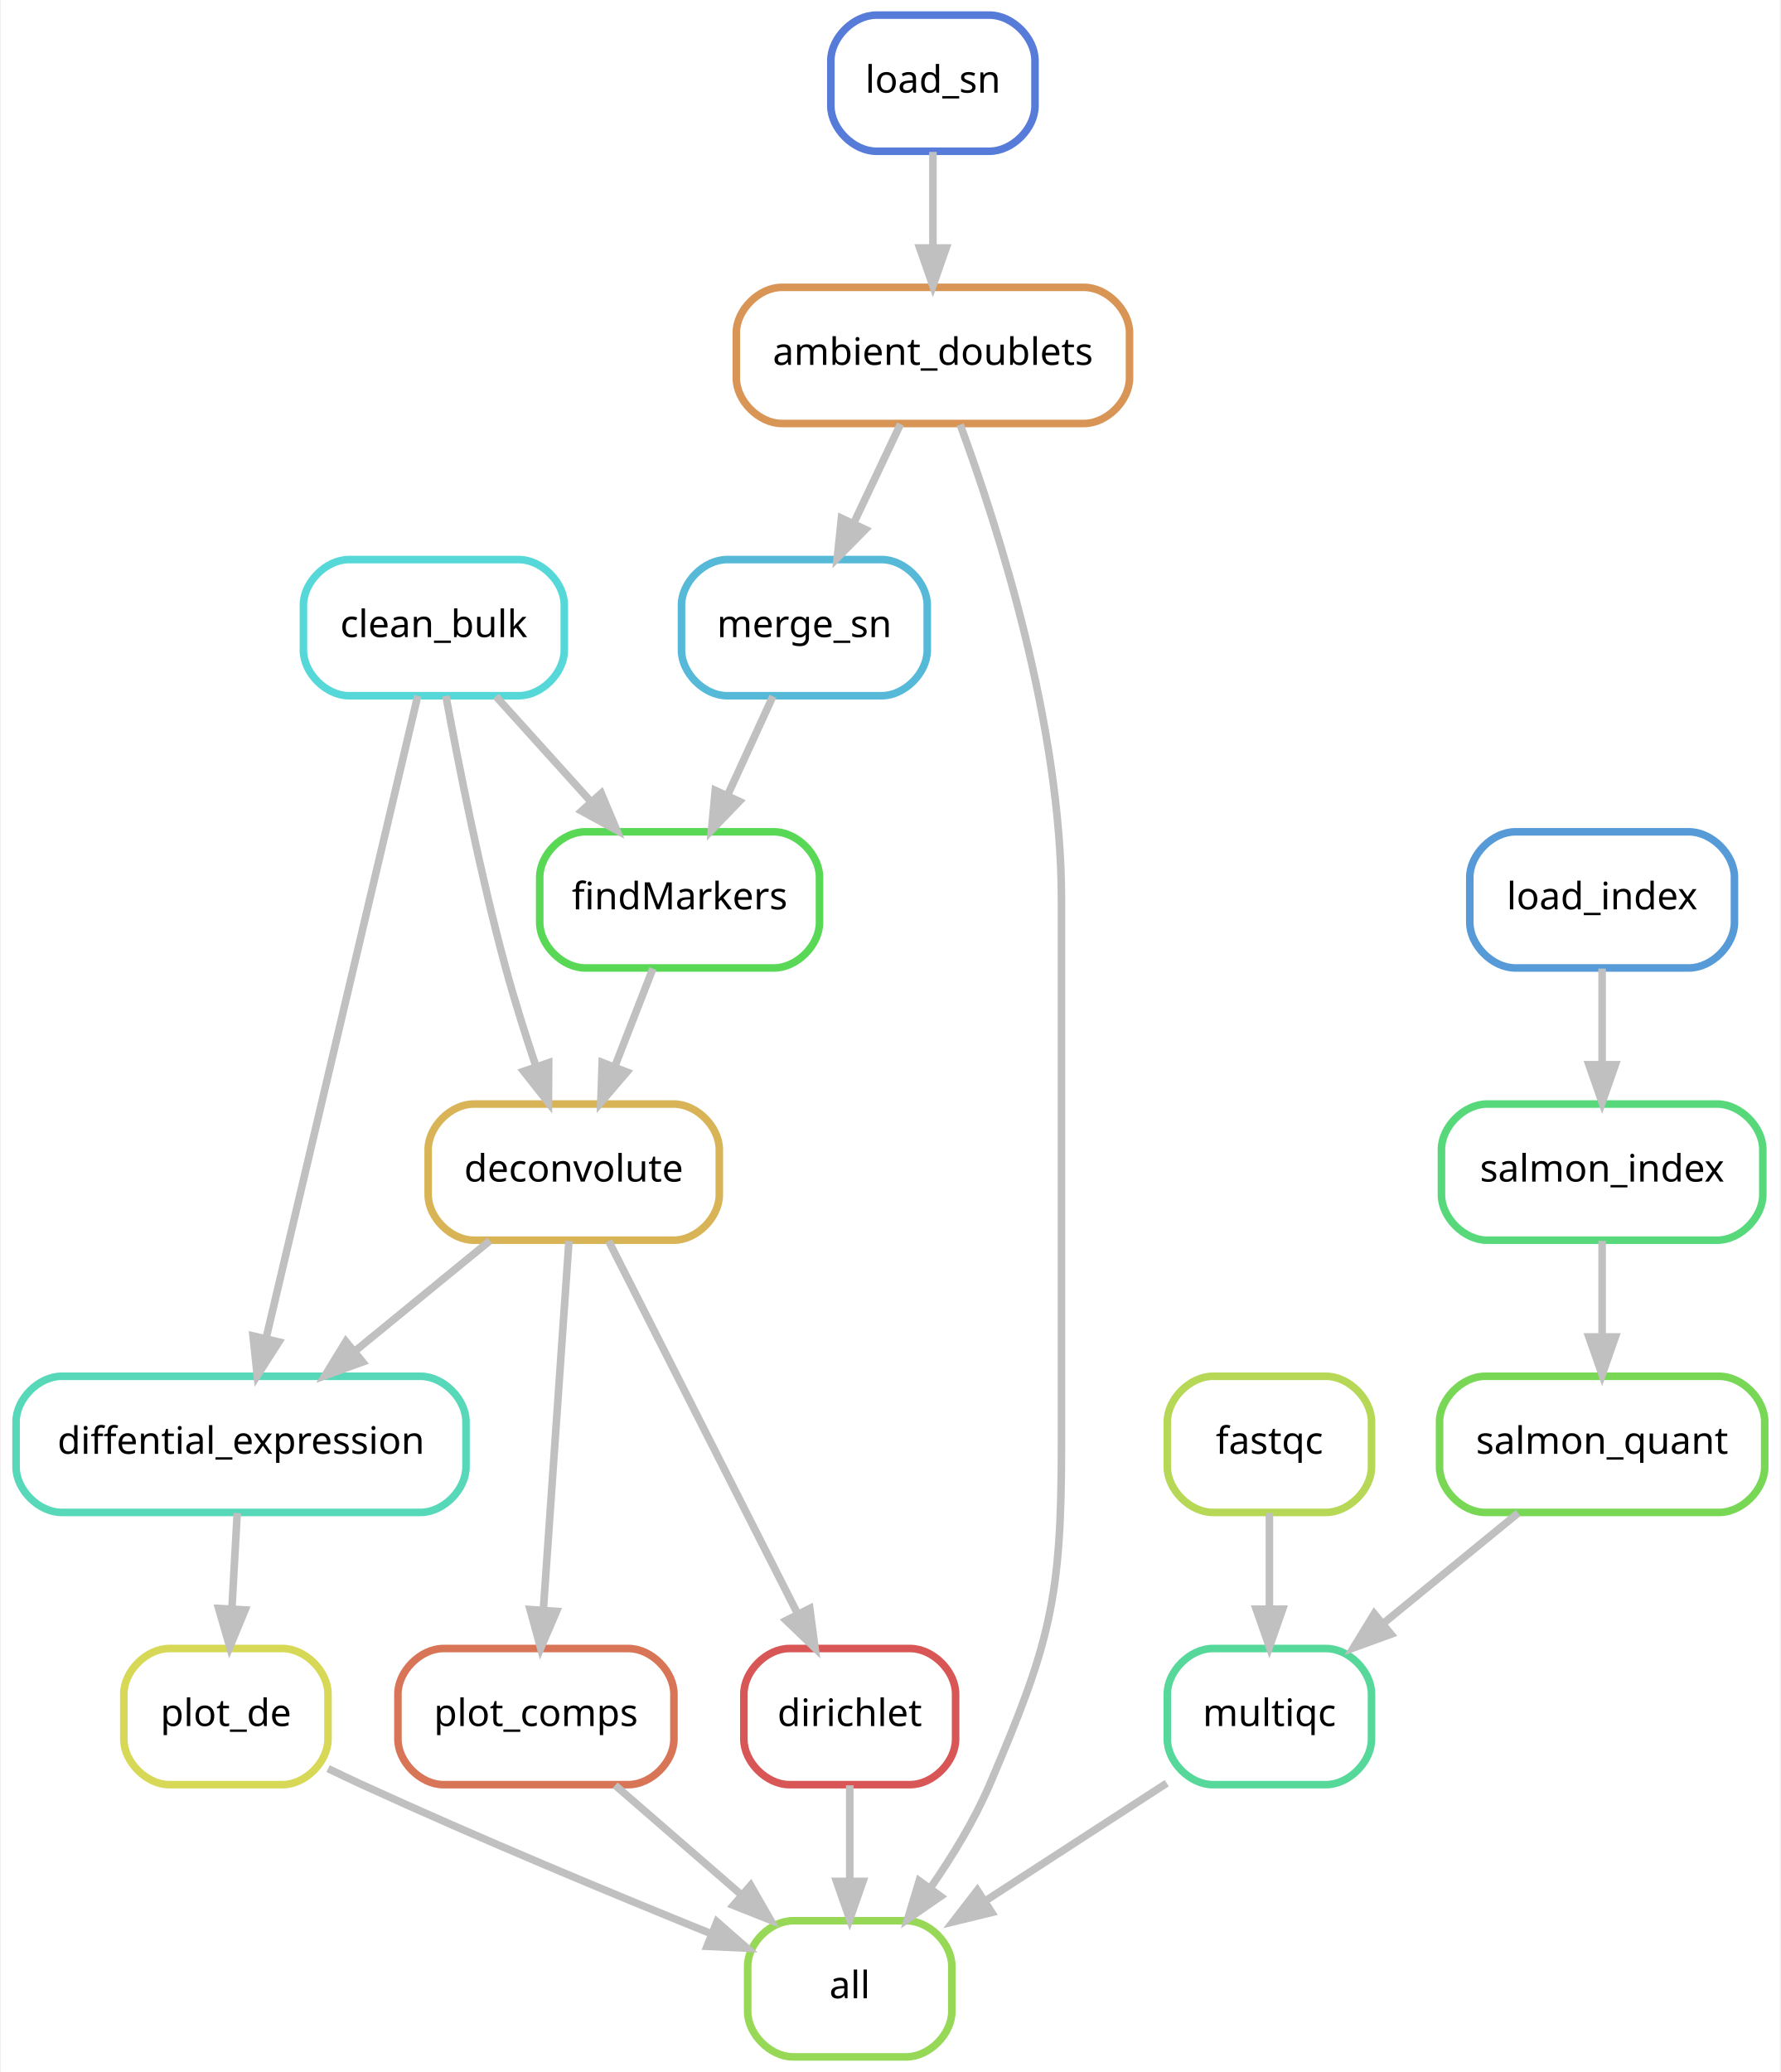
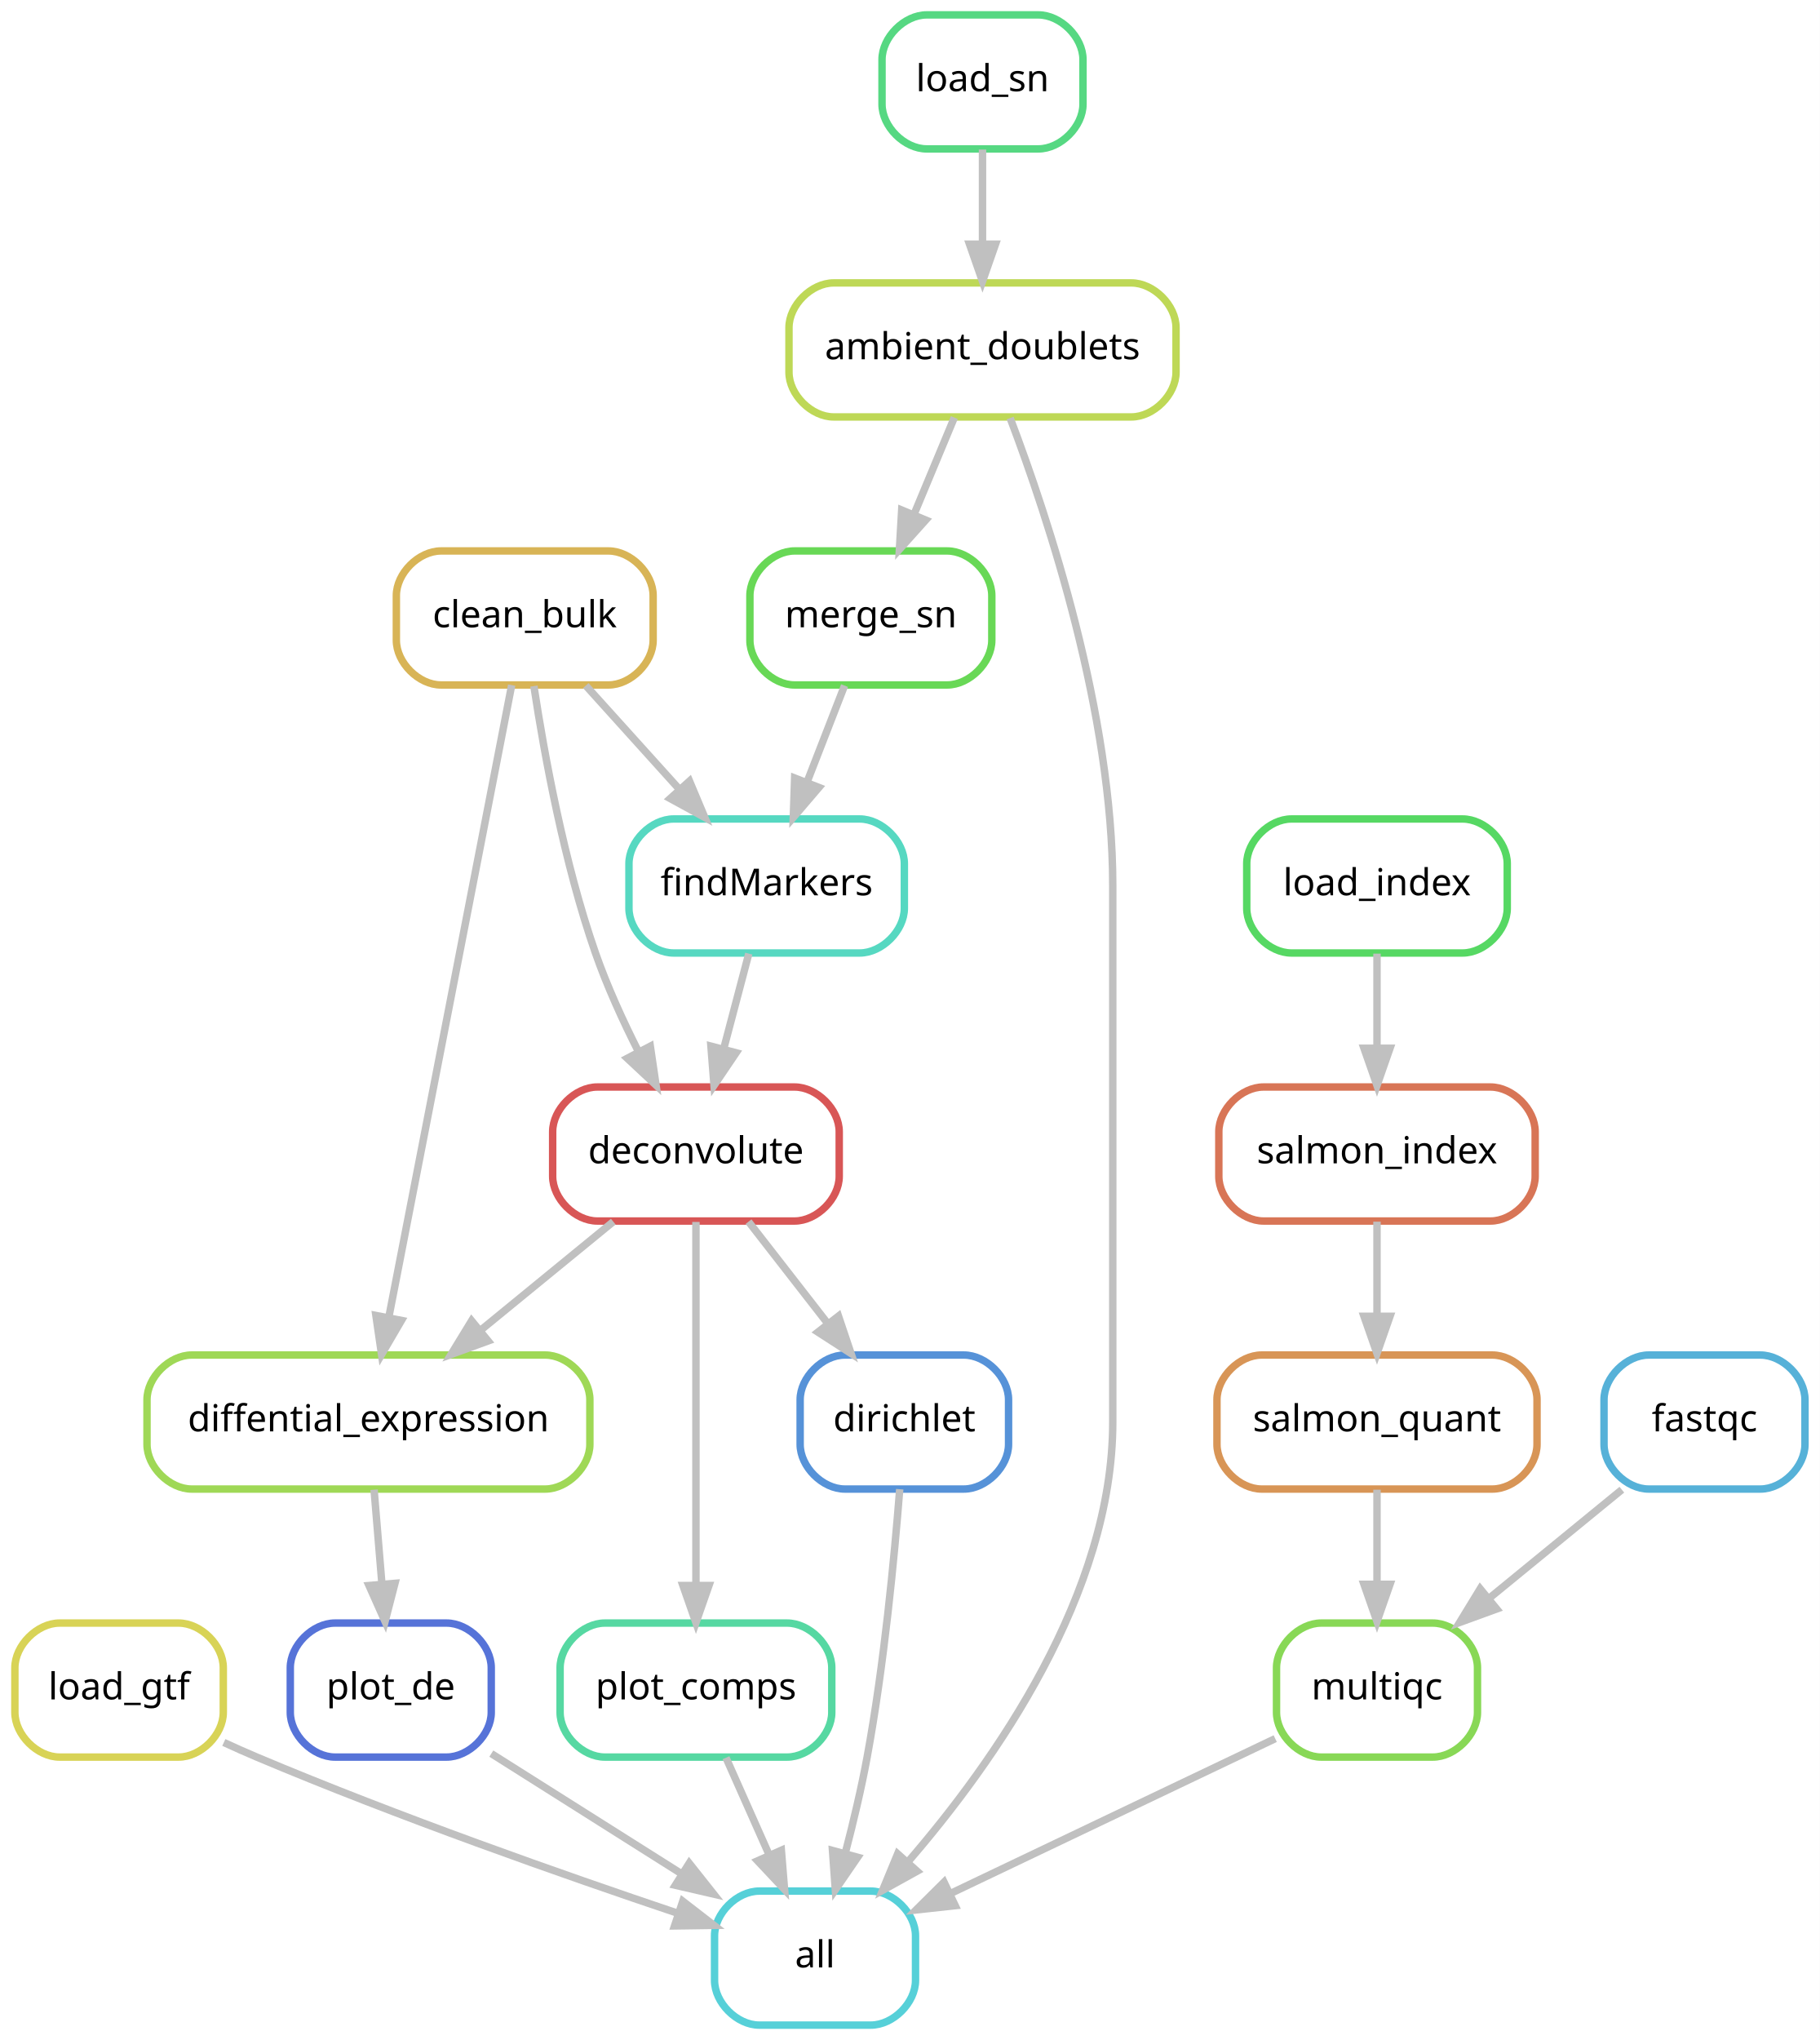
- <svg xmlns="http://www.w3.org/2000/svg" width="471pt" height="548pt" viewBox="0.00 0.00 470.50 548.00">
+ <svg xmlns="http://www.w3.org/2000/svg" width="489pt" height="548pt" viewBox="0.00 0.00 489.00 548.00">
  <g id="graph0" class="graph" transform="scale(1 1) rotate(0) translate(4 544)">
-     <polygon fill="#ffffff" stroke="transparent" points="-4,4 -4,-544 466.5,-544 466.5,4 -4,4" />
+     <polygon fill="#ffffff" stroke="transparent" points="-4,4 -4,-544 485,-544 485,4 -4,4" />
    <g id="node1" class="node">
-       <path fill="none" stroke="#56d8b9" stroke-width="2" d="M107,-180C107,-180 12,-180 12,-180 6,-180 0,-174 0,-168 0,-168 0,-156 0,-156 0,-150 6,-144 12,-144 12,-144 107,-144 107,-144 113,-144 119,-150 119,-156 119,-156 119,-168 119,-168 119,-174 113,-180 107,-180" />
-       <text text-anchor="middle" x="59.5" y="-159.5" font-family="sans" font-size="10.00" fill="#000000">diffential_expression</text>
+       <path fill="none" stroke="#d85656" stroke-width="2" d="M209.5,-252C209.5,-252 156.5,-252 156.5,-252 150.5,-252 144.5,-246 144.5,-240 144.5,-240 144.5,-228 144.5,-228 144.5,-222 150.5,-216 156.5,-216 156.5,-216 209.5,-216 209.5,-216 215.5,-216 221.5,-222 221.5,-228 221.5,-228 221.5,-240 221.5,-240 221.5,-246 215.5,-252 209.5,-252" />
+       <text text-anchor="middle" x="183" y="-231.5" font-family="sans" font-size="10.00" fill="#000000">deconvolute</text>
+     </g>
+     <g id="node6" class="node">
+       <path fill="none" stroke="#9fd856" stroke-width="2" d="M142.5,-180C142.5,-180 47.5,-180 47.5,-180 41.5,-180 35.5,-174 35.5,-168 35.5,-168 35.5,-156 35.5,-156 35.5,-150 41.5,-144 47.5,-144 47.5,-144 142.5,-144 142.5,-144 148.5,-144 154.5,-150 154.5,-156 154.5,-156 154.5,-168 154.5,-168 154.5,-174 148.5,-180 142.5,-180" />
+       <text text-anchor="middle" x="95" y="-159.5" font-family="sans" font-size="10.00" fill="#000000">diffential_expression</text>
+     </g>
+     <g id="edge5" class="edge">
+       <path fill="none" stroke="#c0c0c0" stroke-width="2" d="M160.794,-215.831C149.955,-206.963 136.756,-196.164 125.032,-186.572" />
+       <polygon fill="#c0c0c0" stroke="#c0c0c0" stroke-width="2" points="127.155,-183.786 117.199,-180.163 122.722,-189.204 127.155,-183.786" />
+     </g>
+     <g id="node9" class="node">
+       <path fill="none" stroke="#56d8a2" stroke-width="2" d="M207.5,-108C207.5,-108 158.5,-108 158.5,-108 152.5,-108 146.5,-102 146.5,-96 146.5,-96 146.5,-84 146.5,-84 146.5,-78 152.5,-72 158.5,-72 158.5,-72 207.5,-72 207.5,-72 213.5,-72 219.5,-78 219.5,-84 219.5,-84 219.5,-96 219.5,-96 219.5,-102 213.5,-108 207.5,-108" />
+       <text text-anchor="middle" x="183" y="-87.5" font-family="sans" font-size="10.00" fill="#000000">plot_comps</text>
+     </g>
+     <g id="edge9" class="edge">
+       <path fill="none" stroke="#c0c0c0" stroke-width="2" d="M183,-215.762C183,-191.201 183,-147.247 183,-118.354" />
+       <polygon fill="#c0c0c0" stroke="#c0c0c0" stroke-width="2" points="186.5,-118.09 183,-108.09 179.5,-118.09 186.5,-118.09" />
+     </g>
+     <g id="node16" class="node">
+       <path fill="none" stroke="#5692d8" stroke-width="2" d="M255,-180C255,-180 223,-180 223,-180 217,-180 211,-174 211,-168 211,-168 211,-156 211,-156 211,-150 217,-144 223,-144 223,-144 255,-144 255,-144 261,-144 267,-150 267,-156 267,-156 267,-168 267,-168 267,-174 261,-180 255,-180" />
+       <text text-anchor="middle" x="239" y="-159.5" font-family="sans" font-size="10.00" fill="#000000">dirichlet</text>
+     </g>
+     <g id="edge20" class="edge">
+       <path fill="none" stroke="#c0c0c0" stroke-width="2" d="M197.131,-215.831C203.581,-207.539 211.345,-197.557 218.425,-188.453" />
+       <polygon fill="#c0c0c0" stroke="#c0c0c0" stroke-width="2" points="221.302,-190.456 224.679,-180.413 215.776,-186.158 221.302,-190.456" />
+     </g>
+     <g id="node2" class="node">
+       <path fill="none" stroke="#d8b456" stroke-width="2" d="M159.5,-396C159.5,-396 114.5,-396 114.5,-396 108.5,-396 102.5,-390 102.5,-384 102.5,-384 102.5,-372 102.5,-372 102.5,-366 108.5,-360 114.5,-360 114.5,-360 159.5,-360 159.5,-360 165.5,-360 171.5,-366 171.5,-372 171.5,-372 171.5,-384 171.5,-384 171.5,-390 165.5,-396 159.5,-396" />
+       <text text-anchor="middle" x="137" y="-375.5" font-family="sans" font-size="10.00" fill="#000000">clean_bulk</text>
+     </g>
+     <g id="edge1" class="edge">
+       <path fill="none" stroke="#c0c0c0" stroke-width="2" d="M139.459,-359.7C142.262,-341.249 147.579,-312.123 156,-288 159.112,-279.084 163.378,-269.756 167.6,-261.409" />
+       <polygon fill="#c0c0c0" stroke="#c0c0c0" stroke-width="2" points="170.739,-262.959 172.284,-252.478 164.54,-259.708 170.739,-262.959" />
+     </g>
+     <g id="edge6" class="edge">
+       <path fill="none" stroke="#c0c0c0" stroke-width="2" d="M133.491,-359.955C126.172,-322.314 109.231,-235.187 100.469,-190.125" />
+       <polygon fill="#c0c0c0" stroke="#c0c0c0" stroke-width="2" points="103.873,-189.293 98.528,-180.145 97.001,-190.629 103.873,-189.293" />
+     </g>
+     <g id="node10" class="node">
+       <path fill="none" stroke="#56d8c1" stroke-width="2" d="M227,-324C227,-324 177,-324 177,-324 171,-324 165,-318 165,-312 165,-312 165,-300 165,-300 165,-294 171,-288 177,-288 177,-288 227,-288 227,-288 233,-288 239,-294 239,-300 239,-300 239,-312 239,-312 239,-318 233,-324 227,-324" />
+       <text text-anchor="middle" x="202" y="-303.5" font-family="sans" font-size="10.00" fill="#000000">findMarkers</text>
+     </g>
+     <g id="edge10" class="edge">
+       <path fill="none" stroke="#c0c0c0" stroke-width="2" d="M153.402,-359.831C161.042,-351.369 170.268,-341.149 178.621,-331.897" />
+       <polygon fill="#c0c0c0" stroke="#c0c0c0" stroke-width="2" points="181.274,-334.181 185.377,-324.413 176.078,-329.491 181.274,-334.181" />
+     </g>
+     <g id="node3" class="node">
+       <path fill="none" stroke="#d89556" stroke-width="2" d="M397,-180C397,-180 335,-180 335,-180 329,-180 323,-174 323,-168 323,-168 323,-156 323,-156 323,-150 329,-144 335,-144 335,-144 397,-144 397,-144 403,-144 409,-150 409,-156 409,-156 409,-168 409,-168 409,-174 403,-180 397,-180" />
+       <text text-anchor="middle" x="366" y="-159.5" font-family="sans" font-size="10.00" fill="#000000">salmon_quant</text>
+     </g>
+     <g id="node7" class="node">
+       <path fill="none" stroke="#88d856" stroke-width="2" d="M381,-108C381,-108 351,-108 351,-108 345,-108 339,-102 339,-96 339,-96 339,-84 339,-84 339,-78 345,-72 351,-72 351,-72 381,-72 381,-72 387,-72 393,-78 393,-84 393,-84 393,-96 393,-96 393,-102 387,-108 381,-108" />
+       <text text-anchor="middle" x="366" y="-87.5" font-family="sans" font-size="10.00" fill="#000000">multiqc</text>
+     </g>
+     <g id="edge8" class="edge">
+       <path fill="none" stroke="#c0c0c0" stroke-width="2" d="M366,-143.831C366,-136.131 366,-126.974 366,-118.417" />
+       <polygon fill="#c0c0c0" stroke="#c0c0c0" stroke-width="2" points="369.5,-118.413 366,-108.413 362.5,-118.413 369.5,-118.413" />
+     </g>
+     <g id="node4" class="node">
+       <path fill="none" stroke="#d8d356" stroke-width="2" d="M44,-108C44,-108 12,-108 12,-108 6,-108 0,-102 0,-96 0,-96 0,-84 0,-84 0,-78 6,-72 12,-72 12,-72 44,-72 44,-72 50,-72 56,-78 56,-84 56,-84 56,-96 56,-96 56,-102 50,-108 44,-108" />
+       <text text-anchor="middle" x="28" y="-87.5" font-family="sans" font-size="10.00" fill="#000000">load_gtf</text>
+     </g>
+     <g id="node11" class="node">
+       <path fill="none" stroke="#56d0d8" stroke-width="2" d="M230,-36C230,-36 200,-36 200,-36 194,-36 188,-30 188,-24 188,-24 188,-12 188,-12 188,-6 194,0 200,0 200,0 230,0 230,0 236,0 242,-6 242,-12 242,-12 242,-24 242,-24 242,-30 236,-36 230,-36" />
+       <text text-anchor="middle" x="215" y="-15.5" font-family="sans" font-size="10.00" fill="#000000">all</text>
+     </g>
+     <g id="edge12" class="edge">
+       <path fill="none" stroke="#c0c0c0" stroke-width="2" d="M56.139,-75.926C59.111,-74.555 62.104,-73.222 65,-72 102.919,-56.005 147.393,-40.373 178.015,-30.079" />
+       <polygon fill="#c0c0c0" stroke="#c0c0c0" stroke-width="2" points="179.463,-33.286 187.84,-26.8 177.246,-26.646 179.463,-33.286" />
+     </g>
+     <g id="node5" class="node">
+       <path fill="none" stroke="#bed856" stroke-width="2" d="M300,-468C300,-468 220,-468 220,-468 214,-468 208,-462 208,-456 208,-456 208,-444 208,-444 208,-438 214,-432 220,-432 220,-432 300,-432 300,-432 306,-432 312,-438 312,-444 312,-444 312,-456 312,-456 312,-462 306,-468 300,-468" />
+       <text text-anchor="middle" x="260" y="-447.5" font-family="sans" font-size="10.00" fill="#000000">ambient_doublets</text>
+     </g>
+     <g id="edge13" class="edge">
+       <path fill="none" stroke="#c0c0c0" stroke-width="2" d="M267.423,-431.706C277.697,-404.688 295,-352.31 295,-306 295,-306 295,-306 295,-162 295,-115.928 263.32,-70.816 239.831,-43.701" />
+       <polygon fill="#c0c0c0" stroke="#c0c0c0" stroke-width="2" points="242.422,-41.347 233.153,-36.214 237.197,-46.007 242.422,-41.347" />
+     </g>
+     <g id="node13" class="node">
+       <path fill="none" stroke="#68d856" stroke-width="2" d="M250.5,-396C250.5,-396 209.5,-396 209.5,-396 203.5,-396 197.5,-390 197.5,-384 197.5,-384 197.5,-372 197.5,-372 197.5,-366 203.5,-360 209.5,-360 209.5,-360 250.5,-360 250.5,-360 256.5,-360 262.5,-366 262.5,-372 262.5,-372 262.5,-384 262.5,-384 262.5,-390 256.5,-396 250.5,-396" />
+       <text text-anchor="middle" x="230" y="-375.5" font-family="sans" font-size="10.00" fill="#000000">merge_sn</text>
+     </g>
+     <g id="edge18" class="edge">
+       <path fill="none" stroke="#c0c0c0" stroke-width="2" d="M252.43,-431.831C249.151,-423.962 245.238,-414.571 241.606,-405.853" />
+       <polygon fill="#c0c0c0" stroke="#c0c0c0" stroke-width="2" points="244.749,-404.298 237.672,-396.413 238.288,-406.99 244.749,-404.298" />
+     </g>
+     <g id="node17" class="node">
+       <path fill="none" stroke="#5673d8" stroke-width="2" d="M116,-108C116,-108 86,-108 86,-108 80,-108 74,-102 74,-96 74,-96 74,-84 74,-84 74,-78 80,-72 86,-72 86,-72 116,-72 116,-72 122,-72 128,-78 128,-84 128,-84 128,-96 128,-96 128,-102 122,-108 116,-108" />
+       <text text-anchor="middle" x="101" y="-87.5" font-family="sans" font-size="10.00" fill="#000000">plot_de</text>
+     </g>
+     <g id="edge21" class="edge">
+       <path fill="none" stroke="#c0c0c0" stroke-width="2" d="M96.514,-143.831C97.156,-136.131 97.919,-126.974 98.632,-118.417" />
+       <polygon fill="#c0c0c0" stroke="#c0c0c0" stroke-width="2" points="102.123,-118.669 99.466,-108.413 95.147,-118.088 102.123,-118.669" />
+     </g>
+     <g id="edge14" class="edge">
+       <path fill="none" stroke="#c0c0c0" stroke-width="2" d="M338.655,-76.961C314.175,-65.289 278.103,-48.089 251.229,-35.275" />
+       <polygon fill="#c0c0c0" stroke="#c0c0c0" stroke-width="2" points="252.674,-32.086 242.142,-30.942 249.661,-38.405 252.674,-32.086" />
    </g>
    <g id="node8" class="node">
-       <path fill="none" stroke="#d6d856" stroke-width="2" d="M70.5,-108C70.5,-108 40.5,-108 40.5,-108 34.5,-108 28.5,-102 28.5,-96 28.5,-96 28.5,-84 28.5,-84 28.5,-78 34.5,-72 40.5,-72 40.5,-72 70.5,-72 70.5,-72 76.5,-72 82.5,-78 82.5,-84 82.5,-84 82.5,-96 82.5,-96 82.5,-102 76.5,-108 70.5,-108" />
-       <text text-anchor="middle" x="55.5" y="-87.5" font-family="sans" font-size="10.00" fill="#000000">plot_de</text>
+       <path fill="none" stroke="#56d882" stroke-width="2" d="M275,-540C275,-540 245,-540 245,-540 239,-540 233,-534 233,-528 233,-528 233,-516 233,-516 233,-510 239,-504 245,-504 245,-504 275,-504 275,-504 281,-504 287,-510 287,-516 287,-516 287,-528 287,-528 287,-534 281,-540 275,-540" />
+       <text text-anchor="middle" x="260" y="-519.5" font-family="sans" font-size="10.00" fill="#000000">load_sn</text>
    </g>
-     <g id="edge13" class="edge">
-       <path fill="none" stroke="#c0c0c0" stroke-width="2" d="M58.491,-143.831C58.063,-136.131 57.554,-126.974 57.079,-118.417" />
-       <polygon fill="#c0c0c0" stroke="#c0c0c0" stroke-width="2" points="60.572,-118.204 56.523,-108.413 53.583,-118.592 60.572,-118.204" />
+     <g id="edge4" class="edge">
+       <path fill="none" stroke="#c0c0c0" stroke-width="2" d="M260,-503.831C260,-496.131 260,-486.974 260,-478.417" />
+       <polygon fill="#c0c0c0" stroke="#c0c0c0" stroke-width="2" points="263.5,-478.413 260,-468.413 256.5,-478.413 263.5,-478.413" />
    </g>
-     <g id="node2" class="node">
-       <path fill="none" stroke="#97d856" stroke-width="2" d="M235.5,-36C235.5,-36 205.5,-36 205.5,-36 199.5,-36 193.5,-30 193.5,-24 193.5,-24 193.5,-12 193.5,-12 193.5,-6 199.5,0 205.5,0 205.5,0 235.5,0 235.5,0 241.5,0 247.5,-6 247.5,-12 247.5,-12 247.5,-24 247.5,-24 247.5,-30 241.5,-36 235.5,-36" />
-       <text text-anchor="middle" x="220.5" y="-15.5" font-family="sans" font-size="10.00" fill="#000000">all</text>
+     <g id="edge15" class="edge">
+       <path fill="none" stroke="#c0c0c0" stroke-width="2" d="M191.075,-71.831C194.61,-63.877 198.836,-54.369 202.746,-45.572" />
+       <polygon fill="#c0c0c0" stroke="#c0c0c0" stroke-width="2" points="205.953,-46.973 206.816,-36.413 199.556,-44.13 205.953,-46.973" />
    </g>
-     <g id="node3" class="node">
-       <path fill="none" stroke="#d87556" stroke-width="2" d="M162,-108C162,-108 113,-108 113,-108 107,-108 101,-102 101,-96 101,-96 101,-84 101,-84 101,-78 107,-72 113,-72 113,-72 162,-72 162,-72 168,-72 174,-78 174,-84 174,-84 174,-96 174,-96 174,-102 168,-108 162,-108" />
-       <text text-anchor="middle" x="137.5" y="-87.5" font-family="sans" font-size="10.00" fill="#000000">plot_comps</text>
+     <g id="edge2" class="edge">
+       <path fill="none" stroke="#c0c0c0" stroke-width="2" d="M197.206,-287.831C195.151,-280.046 192.704,-270.773 190.424,-262.135" />
+       <polygon fill="#c0c0c0" stroke="#c0c0c0" stroke-width="2" points="193.795,-261.189 187.859,-252.413 187.026,-262.975 193.795,-261.189" />
    </g>
-     <g id="edge5" class="edge">
-       <path fill="none" stroke="#c0c0c0" stroke-width="2" d="M158.444,-71.831C168.569,-63.048 180.878,-52.371 191.855,-42.849" />
-       <polygon fill="#c0c0c0" stroke="#c0c0c0" stroke-width="2" points="194.302,-45.359 199.562,-36.163 189.715,-40.072 194.302,-45.359" />
+     <g id="node12" class="node">
+       <path fill="none" stroke="#56b1d8" stroke-width="2" d="M469,-180C469,-180 439,-180 439,-180 433,-180 427,-174 427,-168 427,-168 427,-156 427,-156 427,-150 433,-144 439,-144 439,-144 469,-144 469,-144 475,-144 481,-150 481,-156 481,-156 481,-168 481,-168 481,-174 475,-180 469,-180" />
+       <text text-anchor="middle" x="454" y="-159.5" font-family="sans" font-size="10.00" fill="#000000">fastqc</text>
    </g>
-     <g id="node4" class="node">
-       <path fill="none" stroke="#d89556" stroke-width="2" d="M282.5,-468C282.5,-468 202.5,-468 202.5,-468 196.5,-468 190.5,-462 190.5,-456 190.5,-456 190.5,-444 190.5,-444 190.5,-438 196.5,-432 202.5,-432 202.5,-432 282.5,-432 282.5,-432 288.5,-432 294.5,-438 294.5,-444 294.5,-444 294.5,-456 294.5,-456 294.5,-462 288.5,-468 282.5,-468" />
-       <text text-anchor="middle" x="242.5" y="-447.5" font-family="sans" font-size="10.00" fill="#000000">ambient_doublets</text>
+     <g id="edge7" class="edge">
+       <path fill="none" stroke="#c0c0c0" stroke-width="2" d="M431.794,-143.831C420.955,-134.963 407.756,-124.164 396.032,-114.572" />
+       <polygon fill="#c0c0c0" stroke="#c0c0c0" stroke-width="2" points="398.155,-111.786 388.199,-108.163 393.722,-117.204 398.155,-111.786" />
    </g>
-     <g id="edge6" class="edge">
-       <path fill="none" stroke="#c0c0c0" stroke-width="2" d="M249.71,-431.687C259.691,-404.645 276.5,-352.237 276.5,-306 276.5,-306 276.5,-306 276.5,-162 276.5,-121.118 273.585,-109.584 257.5,-72 253.451,-62.54 247.638,-53.016 241.815,-44.657" />
-       <polygon fill="#c0c0c0" stroke="#c0c0c0" stroke-width="2" points="244.532,-42.443 235.816,-36.42 238.873,-46.564 244.532,-42.443" />
+     <g id="edge11" class="edge">
+       <path fill="none" stroke="#c0c0c0" stroke-width="2" d="M222.934,-359.831C219.874,-351.962 216.222,-342.571 212.832,-333.853" />
+       <polygon fill="#c0c0c0" stroke="#c0c0c0" stroke-width="2" points="216.047,-332.465 209.161,-324.413 209.523,-335.002 216.047,-332.465" />
    </g>
    <g id="node14" class="node">
-       <path fill="none" stroke="#56b9d8" stroke-width="2" d="M229,-396C229,-396 188,-396 188,-396 182,-396 176,-390 176,-384 176,-384 176,-372 176,-372 176,-366 182,-360 188,-360 188,-360 229,-360 229,-360 235,-360 241,-366 241,-372 241,-372 241,-384 241,-384 241,-390 235,-396 229,-396" />
-       <text text-anchor="middle" x="208.5" y="-375.5" font-family="sans" font-size="10.00" fill="#000000">merge_sn</text>
+       <path fill="none" stroke="#d87556" stroke-width="2" d="M396.5,-252C396.5,-252 335.5,-252 335.5,-252 329.5,-252 323.5,-246 323.5,-240 323.5,-240 323.5,-228 323.5,-228 323.5,-222 329.5,-216 335.5,-216 335.5,-216 396.5,-216 396.5,-216 402.5,-216 408.5,-222 408.5,-228 408.5,-228 408.5,-240 408.5,-240 408.5,-246 402.5,-252 396.5,-252" />
+       <text text-anchor="middle" x="366" y="-231.5" font-family="sans" font-size="10.00" fill="#000000">salmon_index</text>
    </g>
-     <g id="edge20" class="edge">
-       <path fill="none" stroke="#c0c0c0" stroke-width="2" d="M233.92,-431.831C230.164,-423.877 225.674,-414.369 221.52,-405.572" />
-       <polygon fill="#c0c0c0" stroke="#c0c0c0" stroke-width="2" points="224.63,-403.961 217.195,-396.413 218.3,-406.95 224.63,-403.961" />
+     <g id="edge3" class="edge">
+       <path fill="none" stroke="#c0c0c0" stroke-width="2" d="M366,-215.831C366,-208.131 366,-198.974 366,-190.417" />
+       <polygon fill="#c0c0c0" stroke="#c0c0c0" stroke-width="2" points="369.5,-190.413 366,-180.413 362.5,-190.413 369.5,-190.413" />
    </g>
-     <g id="node5" class="node">
-       <path fill="none" stroke="#d8b456" stroke-width="2" d="M174,-252C174,-252 121,-252 121,-252 115,-252 109,-246 109,-240 109,-240 109,-228 109,-228 109,-222 115,-216 121,-216 121,-216 174,-216 174,-216 180,-216 186,-222 186,-228 186,-228 186,-240 186,-240 186,-246 180,-252 174,-252" />
-       <text text-anchor="middle" x="147.5" y="-231.5" font-family="sans" font-size="10.00" fill="#000000">deconvolute</text>
-     </g>
-     <g id="edge2" class="edge">
-       <path fill="none" stroke="#c0c0c0" stroke-width="2" d="M125.294,-215.831C114.455,-206.963 101.256,-196.164 89.532,-186.572" />
-       <polygon fill="#c0c0c0" stroke="#c0c0c0" stroke-width="2" points="91.655,-183.786 81.699,-180.163 87.222,-189.204 91.655,-183.786" />
-     </g>
-     <g id="edge8" class="edge">
-       <path fill="none" stroke="#c0c0c0" stroke-width="2" d="M146.233,-215.762C144.528,-191.201 141.476,-147.247 139.469,-118.354" />
-       <polygon fill="#c0c0c0" stroke="#c0c0c0" stroke-width="2" points="142.941,-117.823 138.756,-108.09 135.958,-118.308 142.941,-117.823" />
-     </g>
-     <g id="node13" class="node">
-       <path fill="none" stroke="#d85656" stroke-width="2" d="M236.5,-108C236.5,-108 204.5,-108 204.5,-108 198.5,-108 192.5,-102 192.5,-96 192.5,-96 192.5,-84 192.5,-84 192.5,-78 198.5,-72 204.5,-72 204.5,-72 236.5,-72 236.5,-72 242.5,-72 248.5,-78 248.5,-84 248.5,-84 248.5,-96 248.5,-96 248.5,-102 242.5,-108 236.5,-108" />
-       <text text-anchor="middle" x="220.5" y="-87.5" font-family="sans" font-size="10.00" fill="#000000">dirichlet</text>
+     <g id="node15" class="node">
+       <path fill="none" stroke="#56d863" stroke-width="2" d="M389,-324C389,-324 343,-324 343,-324 337,-324 331,-318 331,-312 331,-312 331,-300 331,-300 331,-294 337,-288 343,-288 343,-288 389,-288 389,-288 395,-288 401,-294 401,-300 401,-300 401,-312 401,-312 401,-318 395,-324 389,-324" />
+       <text text-anchor="middle" x="366" y="-303.5" font-family="sans" font-size="10.00" fill="#000000">load_index</text>
    </g>
    <g id="edge19" class="edge">
-       <path fill="none" stroke="#c0c0c0" stroke-width="2" d="M156.745,-215.762C169.361,-190.876 192.069,-146.082 206.703,-117.216" />
-       <polygon fill="#c0c0c0" stroke="#c0c0c0" stroke-width="2" points="209.93,-118.592 211.33,-108.09 203.686,-115.426 209.93,-118.592" />
+       <path fill="none" stroke="#c0c0c0" stroke-width="2" d="M366,-287.831C366,-280.131 366,-270.974 366,-262.417" />
+       <polygon fill="#c0c0c0" stroke="#c0c0c0" stroke-width="2" points="369.5,-262.413 366,-252.413 362.5,-262.413 369.5,-262.413" />
    </g>
-     <g id="node6" class="node">
-       <path fill="none" stroke="#b6d856" stroke-width="2" d="M346.5,-180C346.5,-180 316.5,-180 316.5,-180 310.5,-180 304.5,-174 304.5,-168 304.5,-168 304.5,-156 304.5,-156 304.5,-150 310.5,-144 316.5,-144 316.5,-144 346.5,-144 346.5,-144 352.5,-144 358.5,-150 358.5,-156 358.5,-156 358.5,-168 358.5,-168 358.5,-174 352.5,-180 346.5,-180" />
-       <text text-anchor="middle" x="331.5" y="-159.5" font-family="sans" font-size="10.00" fill="#000000">fastqc</text>
-     </g>
-     <g id="node11" class="node">
-       <path fill="none" stroke="#56d89a" stroke-width="2" d="M346.5,-108C346.5,-108 316.5,-108 316.5,-108 310.5,-108 304.5,-102 304.5,-96 304.5,-96 304.5,-84 304.5,-84 304.5,-78 310.5,-72 316.5,-72 316.5,-72 346.5,-72 346.5,-72 352.5,-72 358.5,-78 358.5,-84 358.5,-84 358.5,-96 358.5,-96 358.5,-102 352.5,-108 346.5,-108" />
-       <text text-anchor="middle" x="331.5" y="-87.5" font-family="sans" font-size="10.00" fill="#000000">multiqc</text>
+     <g id="edge16" class="edge">
+       <path fill="none" stroke="#c0c0c0" stroke-width="2" d="M237.758,-143.96C236.324,-125.71 233.557,-96.738 229,-72 227.446,-63.562 225.29,-54.497 223.136,-46.249" />
+       <polygon fill="#c0c0c0" stroke="#c0c0c0" stroke-width="2" points="226.447,-45.085 220.454,-36.348 219.691,-46.916 226.447,-45.085" />
    </g>
    <g id="edge17" class="edge">
-       <path fill="none" stroke="#c0c0c0" stroke-width="2" d="M331.5,-143.831C331.5,-136.131 331.5,-126.974 331.5,-118.417" />
-       <polygon fill="#c0c0c0" stroke="#c0c0c0" stroke-width="2" points="335,-118.413 331.5,-108.413 328,-118.413 335,-118.413" />
-     </g>
-     <g id="node7" class="node">
-       <path fill="none" stroke="#78d856" stroke-width="2" d="M450.5,-180C450.5,-180 388.5,-180 388.5,-180 382.5,-180 376.5,-174 376.5,-168 376.5,-168 376.5,-156 376.5,-156 376.5,-150 382.5,-144 388.5,-144 388.5,-144 450.5,-144 450.5,-144 456.5,-144 462.5,-150 462.5,-156 462.5,-156 462.5,-168 462.5,-168 462.5,-174 456.5,-180 450.5,-180" />
-       <text text-anchor="middle" x="419.5" y="-159.5" font-family="sans" font-size="10.00" fill="#000000">salmon_quant</text>
-     </g>
-     <g id="edge18" class="edge">
-       <path fill="none" stroke="#c0c0c0" stroke-width="2" d="M397.294,-143.831C386.455,-134.963 373.256,-124.164 361.532,-114.572" />
-       <polygon fill="#c0c0c0" stroke="#c0c0c0" stroke-width="2" points="363.655,-111.786 353.699,-108.163 359.222,-117.204 363.655,-111.786" />
-     </g>
-     <g id="edge7" class="edge">
-       <path fill="none" stroke="#c0c0c0" stroke-width="2" d="M82.533,-76.24C85.544,-74.78 88.578,-73.34 91.5,-72 122.32,-57.864 157.905,-43.08 183.884,-32.562" />
-       <polygon fill="#c0c0c0" stroke="#c0c0c0" stroke-width="2" points="185.374,-35.736 193.34,-28.751 182.757,-29.243 185.374,-35.736" />
-     </g>
-     <g id="node9" class="node">
-       <path fill="none" stroke="#59d856" stroke-width="2" d="M200.5,-324C200.5,-324 150.5,-324 150.5,-324 144.5,-324 138.5,-318 138.5,-312 138.5,-312 138.5,-300 138.5,-300 138.5,-294 144.5,-288 150.5,-288 150.5,-288 200.5,-288 200.5,-288 206.5,-288 212.5,-294 212.5,-300 212.5,-300 212.5,-312 212.5,-312 212.5,-318 206.5,-324 200.5,-324" />
-       <text text-anchor="middle" x="175.5" y="-303.5" font-family="sans" font-size="10.00" fill="#000000">findMarkers</text>
-     </g>
-     <g id="edge11" class="edge">
-       <path fill="none" stroke="#c0c0c0" stroke-width="2" d="M168.434,-287.831C165.374,-279.962 161.722,-270.571 158.332,-261.853" />
-       <polygon fill="#c0c0c0" stroke="#c0c0c0" stroke-width="2" points="161.547,-260.465 154.661,-252.413 155.023,-263.002 161.547,-260.465" />
-     </g>
-     <g id="node10" class="node">
-       <path fill="none" stroke="#56d87b" stroke-width="2" d="M450,-252C450,-252 389,-252 389,-252 383,-252 377,-246 377,-240 377,-240 377,-228 377,-228 377,-222 383,-216 389,-216 389,-216 450,-216 450,-216 456,-216 462,-222 462,-228 462,-228 462,-240 462,-240 462,-246 456,-252 450,-252" />
-       <text text-anchor="middle" x="419.5" y="-231.5" font-family="sans" font-size="10.00" fill="#000000">salmon_index</text>
-     </g>
-     <g id="edge12" class="edge">
-       <path fill="none" stroke="#c0c0c0" stroke-width="2" d="M419.5,-215.831C419.5,-208.131 419.5,-198.974 419.5,-190.417" />
-       <polygon fill="#c0c0c0" stroke="#c0c0c0" stroke-width="2" points="423,-190.413 419.5,-180.413 416,-190.413 423,-190.413" />
-     </g>
-     <g id="edge3" class="edge">
-       <path fill="none" stroke="#c0c0c0" stroke-width="2" d="M304.346,-72.387C289.833,-62.973 271.785,-51.266 256.155,-41.127" />
-       <polygon fill="#c0c0c0" stroke="#c0c0c0" stroke-width="2" points="258.052,-38.187 247.758,-35.681 254.243,-44.059 258.052,-38.187" />
-     </g>
-     <g id="node12" class="node">
-       <path fill="none" stroke="#56d8d8" stroke-width="2" d="M133,-396C133,-396 88,-396 88,-396 82,-396 76,-390 76,-384 76,-384 76,-372 76,-372 76,-366 82,-360 88,-360 88,-360 133,-360 133,-360 139,-360 145,-366 145,-372 145,-372 145,-384 145,-384 145,-390 139,-396 133,-396" />
-       <text text-anchor="middle" x="110.5" y="-375.5" font-family="sans" font-size="10.00" fill="#000000">clean_bulk</text>
-     </g>
-     <g id="edge1" class="edge">
-       <path fill="none" stroke="#c0c0c0" stroke-width="2" d="M106.24,-359.955C97.352,-322.314 76.78,-235.187 66.141,-190.125" />
-       <polygon fill="#c0c0c0" stroke="#c0c0c0" stroke-width="2" points="69.489,-189.073 63.784,-180.145 62.676,-190.682 69.489,-189.073" />
-     </g>
-     <g id="edge10" class="edge">
-       <path fill="none" stroke="#c0c0c0" stroke-width="2" d="M113.689,-359.927C117.061,-341.651 122.81,-312.66 129.5,-288 131.818,-279.457 134.717,-270.28 137.508,-261.96" />
-       <polygon fill="#c0c0c0" stroke="#c0c0c0" stroke-width="2" points="140.875,-262.931 140.811,-252.336 134.254,-260.658 140.875,-262.931" />
-     </g>
-     <g id="edge14" class="edge">
-       <path fill="none" stroke="#c0c0c0" stroke-width="2" d="M126.902,-359.831C134.542,-351.369 143.768,-341.149 152.121,-331.897" />
-       <polygon fill="#c0c0c0" stroke="#c0c0c0" stroke-width="2" points="154.774,-334.181 158.877,-324.413 149.578,-329.491 154.774,-334.181" />
-     </g>
-     <g id="edge4" class="edge">
-       <path fill="none" stroke="#c0c0c0" stroke-width="2" d="M220.5,-71.831C220.5,-64.131 220.5,-54.974 220.5,-46.417" />
-       <polygon fill="#c0c0c0" stroke="#c0c0c0" stroke-width="2" points="224,-46.413 220.5,-36.413 217,-46.413 224,-46.413" />
-     </g>
-     <g id="edge15" class="edge">
-       <path fill="none" stroke="#c0c0c0" stroke-width="2" d="M200.173,-359.831C196.527,-351.877 192.169,-342.369 188.137,-333.572" />
-       <polygon fill="#c0c0c0" stroke="#c0c0c0" stroke-width="2" points="191.288,-332.046 183.939,-324.413 184.924,-334.962 191.288,-332.046" />
-     </g>
-     <g id="node15" class="node">
-       <path fill="none" stroke="#569ad8" stroke-width="2" d="M442.5,-324C442.5,-324 396.5,-324 396.5,-324 390.5,-324 384.5,-318 384.5,-312 384.5,-312 384.5,-300 384.5,-300 384.5,-294 390.5,-288 396.5,-288 396.5,-288 442.5,-288 442.5,-288 448.5,-288 454.5,-294 454.5,-300 454.5,-300 454.5,-312 454.5,-312 454.5,-318 448.5,-324 442.5,-324" />
-       <text text-anchor="middle" x="419.5" y="-303.5" font-family="sans" font-size="10.00" fill="#000000">load_index</text>
-     </g>
-     <g id="edge16" class="edge">
-       <path fill="none" stroke="#c0c0c0" stroke-width="2" d="M419.5,-287.831C419.5,-280.131 419.5,-270.974 419.5,-262.417" />
-       <polygon fill="#c0c0c0" stroke="#c0c0c0" stroke-width="2" points="423,-262.413 419.5,-252.413 416,-262.413 423,-262.413" />
-     </g>
-     <g id="node16" class="node">
-       <path fill="none" stroke="#567bd8" stroke-width="2" d="M257.5,-540C257.5,-540 227.5,-540 227.5,-540 221.5,-540 215.5,-534 215.5,-528 215.5,-528 215.5,-516 215.5,-516 215.5,-510 221.5,-504 227.5,-504 227.5,-504 257.5,-504 257.5,-504 263.5,-504 269.5,-510 269.5,-516 269.5,-516 269.5,-528 269.5,-528 269.5,-534 263.5,-540 257.5,-540" />
-       <text text-anchor="middle" x="242.5" y="-519.5" font-family="sans" font-size="10.00" fill="#000000">load_sn</text>
-     </g>
-     <g id="edge9" class="edge">
-       <path fill="none" stroke="#c0c0c0" stroke-width="2" d="M242.5,-503.831C242.5,-496.131 242.5,-486.974 242.5,-478.417" />
-       <polygon fill="#c0c0c0" stroke="#c0c0c0" stroke-width="2" points="246,-478.413 242.5,-468.413 239,-478.413 246,-478.413" />
+       <path fill="none" stroke="#c0c0c0" stroke-width="2" d="M128.016,-72.937C143.238,-63.323 162.448,-51.19 178.942,-40.774" />
+       <polygon fill="#c0c0c0" stroke="#c0c0c0" stroke-width="2" points="181.196,-43.489 187.782,-35.19 177.459,-37.571 181.196,-43.489" />
    </g>
  </g>
</svg>
